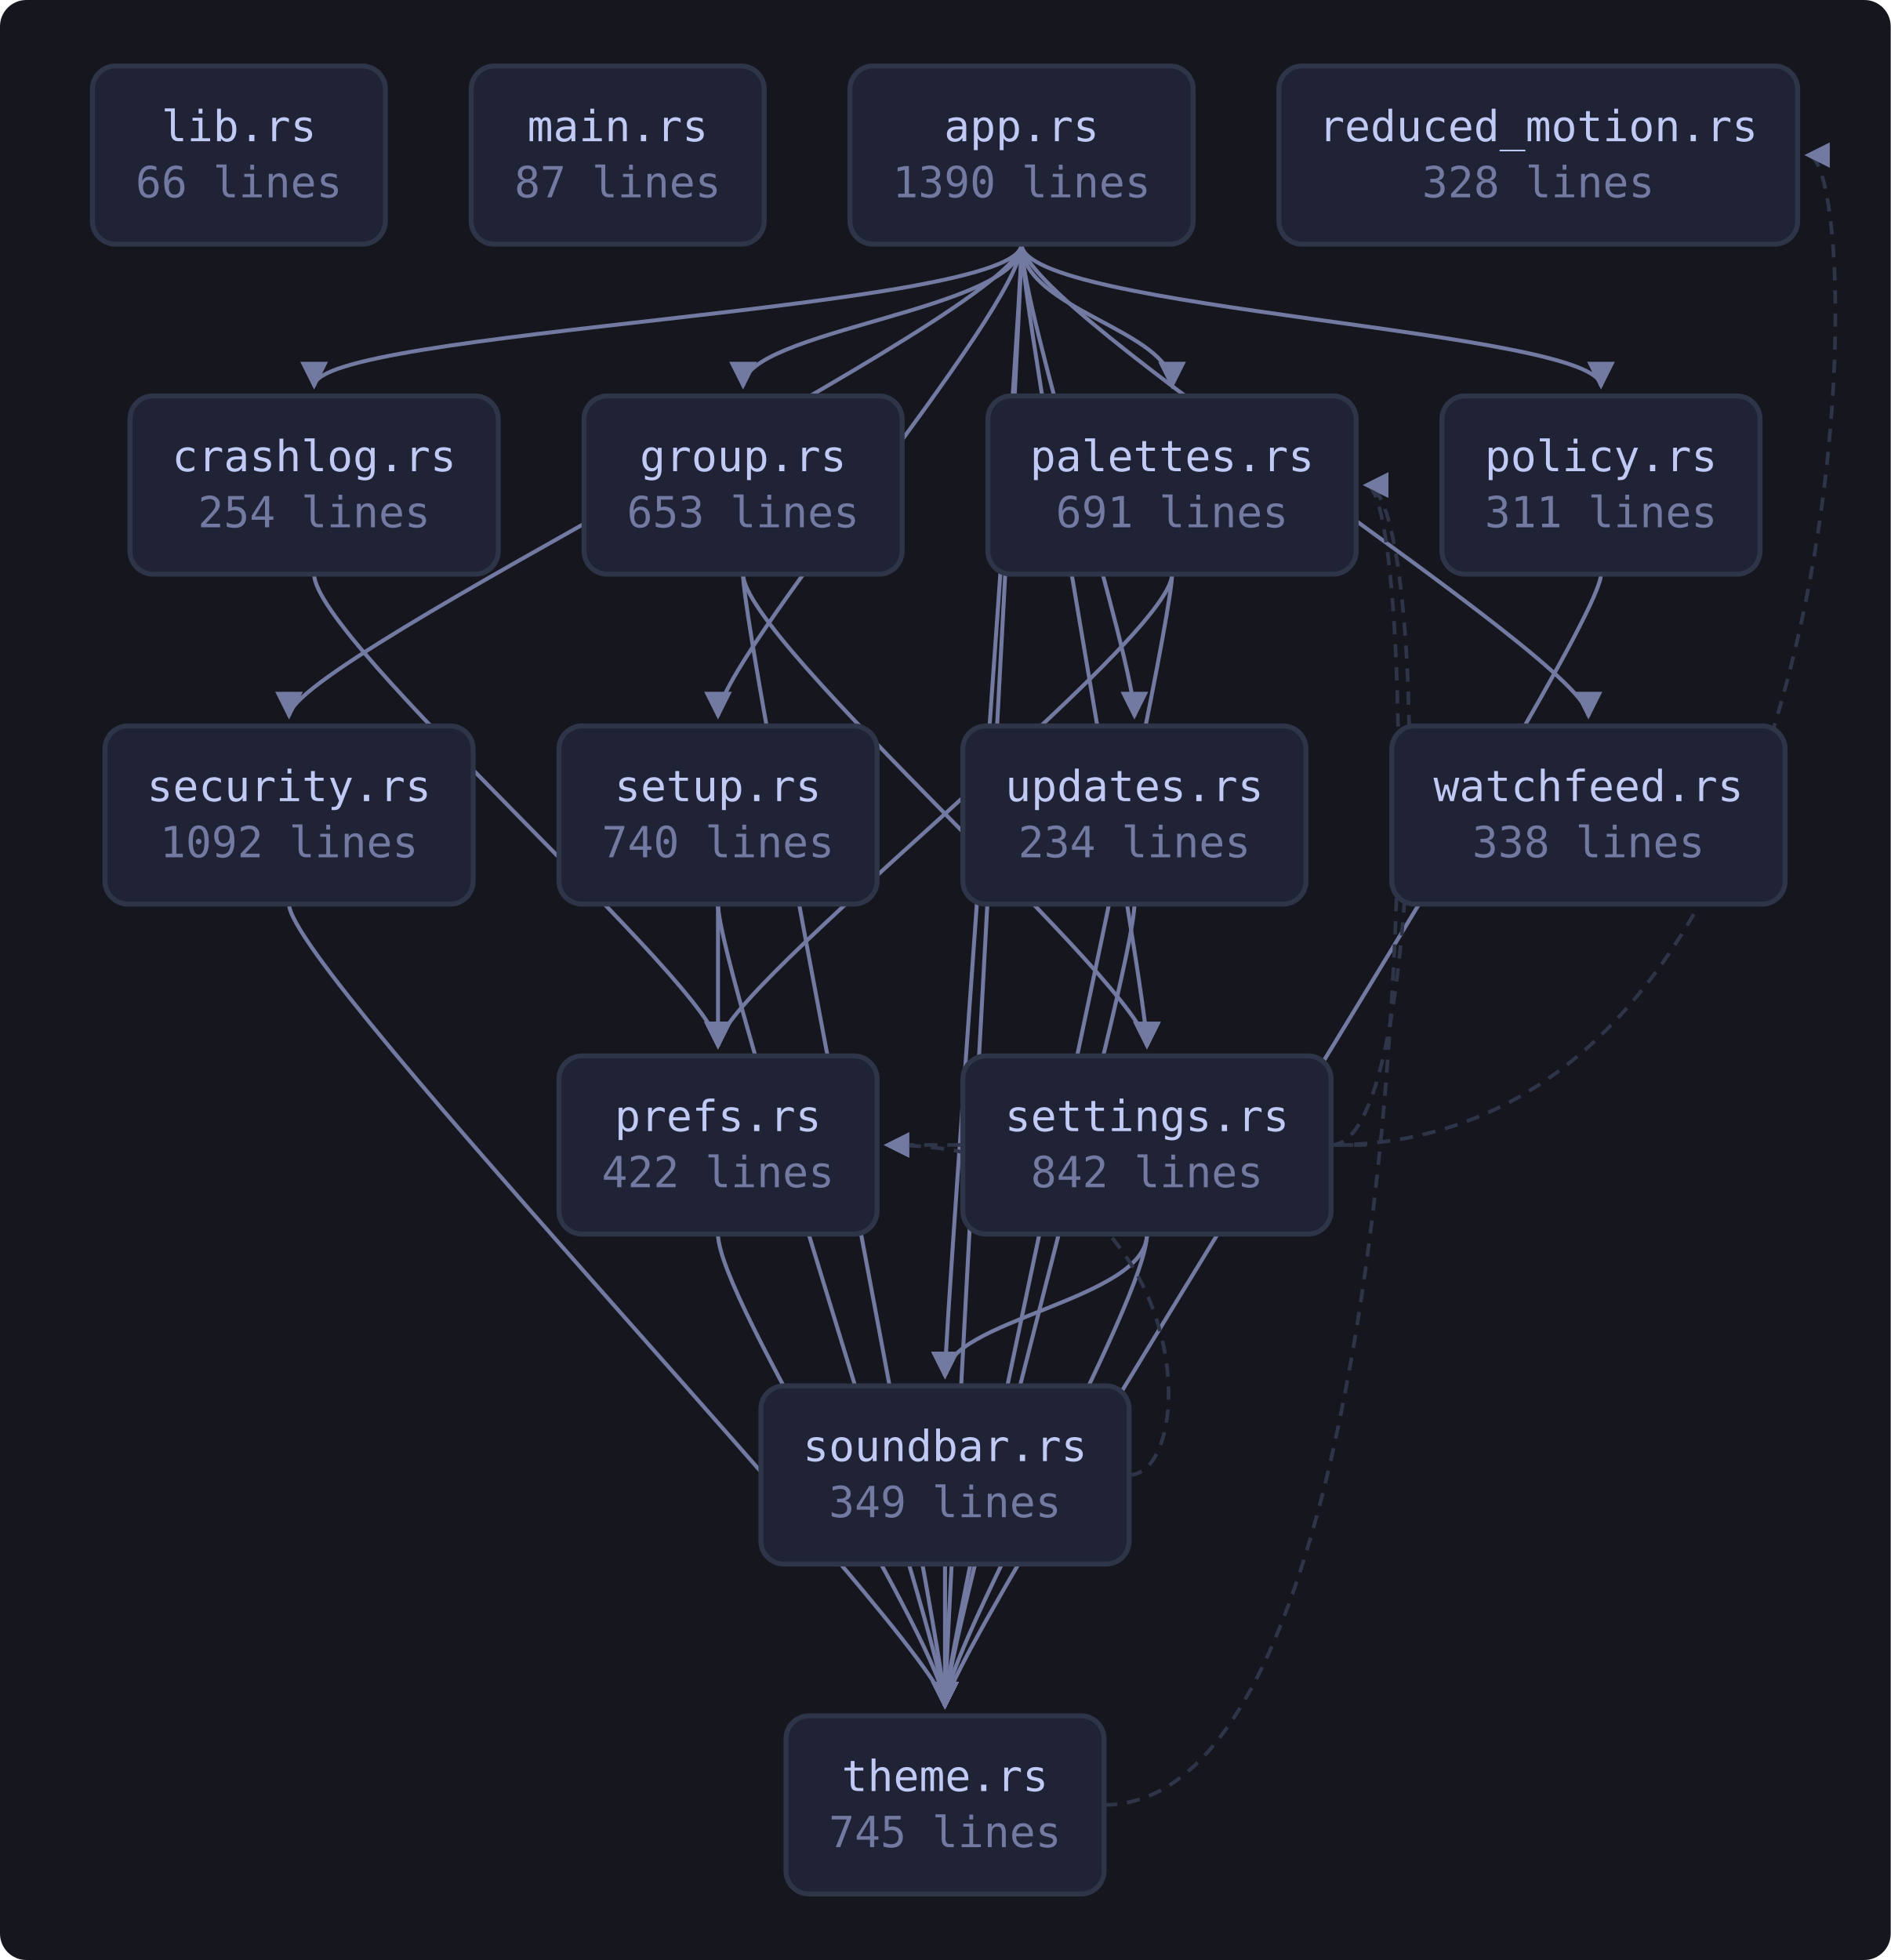
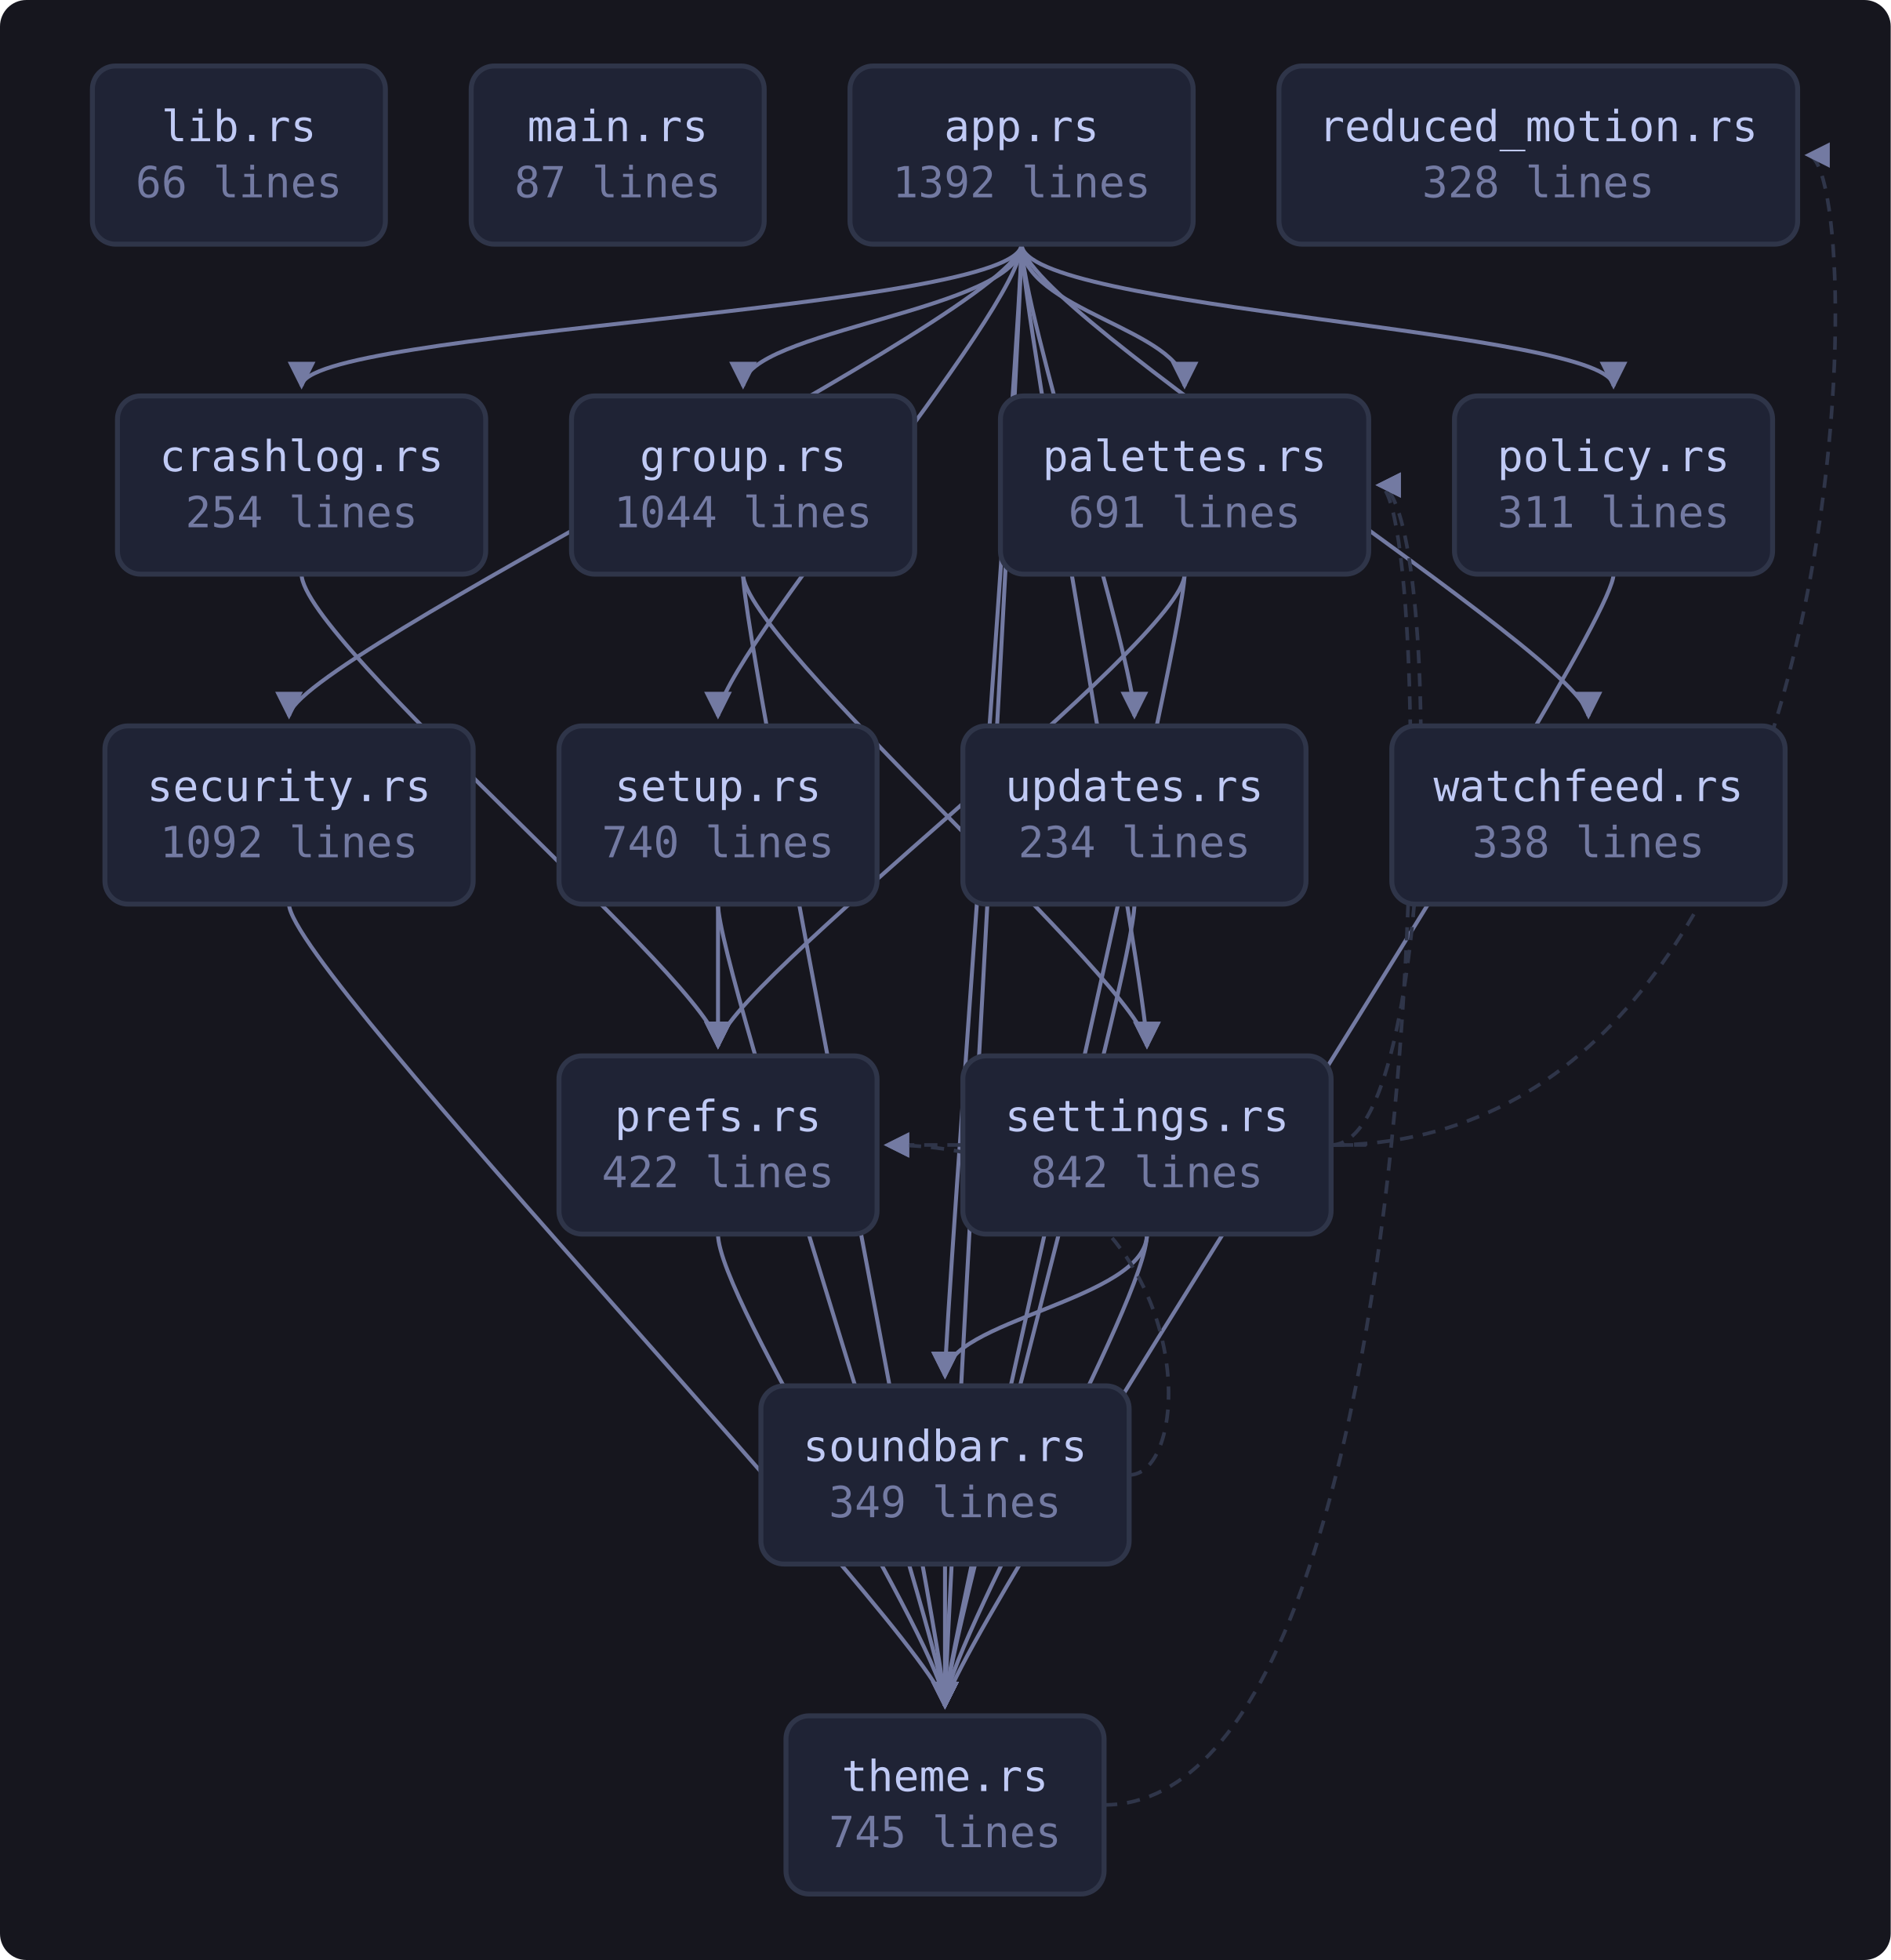
<svg xmlns="http://www.w3.org/2000/svg" viewBox="0 0 573 594" width="573" height="594" style="max-width:100%;height:auto" role="img" aria-label="flowchart">
  <defs>
    <marker id="a" viewBox="0 0 8 8" refX="7" refY="4" markerWidth="7" markerHeight="7" orient="auto-start-reverse">
      <path d="M0 0 L8 4 L0 8 z" fill="var(--muted, #737aa2)" />
    </marker>
  </defs>
  <rect x="0" y="0" width="573" height="594" fill="var(--bg-inset, #16161e)" rx="8" />
-   <path d="M309.6 74.0 C 309.6 94.0, 95.2 100.0, 95.2 117.0" fill="none" stroke="var(--muted, #737aa2)" stroke-width="1.2" marker-end="url(#a)" />
+   <path d="M309.6 74.0 C 309.6 94.0, 91.4 100.0, 91.4 117.0" fill="none" stroke="var(--muted, #737aa2)" stroke-width="1.2" marker-end="url(#a)" />
  <path d="M309.6 74.0 C 309.6 94.0, 225.2 100.0, 225.2 117.0" fill="none" stroke="var(--muted, #737aa2)" stroke-width="1.2" marker-end="url(#a)" />
-   <path d="M309.6 74.0 C 309.6 94.0, 355.2 100.0, 355.2 117.0" fill="none" stroke="var(--muted, #737aa2)" stroke-width="1.2" marker-end="url(#a)" />
-   <path d="M309.6 74.0 C 309.6 94.0, 485.2 100.0, 485.2 117.0" fill="none" stroke="var(--muted, #737aa2)" stroke-width="1.2" marker-end="url(#a)" />
+   <path d="M309.6 74.0 C 309.6 94.0, 359.0 100.0, 359.0 117.0" fill="none" stroke="var(--muted, #737aa2)" stroke-width="1.2" marker-end="url(#a)" />
+   <path d="M309.6 74.0 C 309.6 94.0, 489.0 100.0, 489.0 117.0" fill="none" stroke="var(--muted, #737aa2)" stroke-width="1.2" marker-end="url(#a)" />
  <path d="M309.6 74.0 C 309.6 94.0, 87.6 200.0, 87.6 217.0" fill="none" stroke="var(--muted, #737aa2)" stroke-width="1.2" marker-end="url(#a)" />
  <path d="M309.6 74.0 C 309.6 94.0, 347.6 300.0, 347.6 317.0" fill="none" stroke="var(--muted, #737aa2)" stroke-width="1.2" marker-end="url(#a)" />
  <path d="M309.6 74.0 C 309.6 94.0, 217.6 200.0, 217.6 217.0" fill="none" stroke="var(--muted, #737aa2)" stroke-width="1.2" marker-end="url(#a)" />
  <path d="M309.6 74.0 C 309.6 94.0, 286.4 400.0, 286.4 417.0" fill="none" stroke="var(--muted, #737aa2)" stroke-width="1.2" marker-end="url(#a)" />
  <path d="M309.6 74.0 C 309.6 94.0, 286.4 500.0, 286.4 517.0" fill="none" stroke="var(--muted, #737aa2)" stroke-width="1.2" marker-end="url(#a)" />
  <path d="M309.6 74.0 C 309.6 94.0, 343.8 200.0, 343.8 217.0" fill="none" stroke="var(--muted, #737aa2)" stroke-width="1.2" marker-end="url(#a)" />
  <path d="M309.6 74.0 C 309.6 94.0, 481.4 200.0, 481.4 217.0" fill="none" stroke="var(--muted, #737aa2)" stroke-width="1.2" marker-end="url(#a)" />
-   <path d="M95.2 174.0 C 95.2 194.0, 217.6 300.0, 217.6 317.0" fill="none" stroke="var(--muted, #737aa2)" stroke-width="1.2" marker-end="url(#a)" />
+   <path d="M91.4 174.0 C 91.4 194.0, 217.6 300.0, 217.6 317.0" fill="none" stroke="var(--muted, #737aa2)" stroke-width="1.2" marker-end="url(#a)" />
  <path d="M225.2 174.0 C 225.2 194.0, 347.6 300.0, 347.6 317.0" fill="none" stroke="var(--muted, #737aa2)" stroke-width="1.2" marker-end="url(#a)" />
  <path d="M225.2 174.0 C 225.2 194.0, 286.4 500.0, 286.4 517.0" fill="none" stroke="var(--muted, #737aa2)" stroke-width="1.2" marker-end="url(#a)" />
-   <path d="M355.2 174.0 C 355.2 194.0, 217.6 300.0, 217.6 317.0" fill="none" stroke="var(--muted, #737aa2)" stroke-width="1.2" marker-end="url(#a)" />
-   <path d="M355.2 174.0 C 355.2 194.0, 286.4 500.0, 286.4 517.0" fill="none" stroke="var(--muted, #737aa2)" stroke-width="1.2" marker-end="url(#a)" />
-   <path d="M485.2 174.0 C 485.2 194.0, 286.4 500.0, 286.4 517.0" fill="none" stroke="var(--muted, #737aa2)" stroke-width="1.2" marker-end="url(#a)" />
+   <path d="M359.0 174.0 C 359.0 194.0, 217.6 300.0, 217.6 317.0" fill="none" stroke="var(--muted, #737aa2)" stroke-width="1.2" marker-end="url(#a)" />
+   <path d="M359.0 174.0 C 359.0 194.0, 286.4 500.0, 286.4 517.0" fill="none" stroke="var(--muted, #737aa2)" stroke-width="1.2" marker-end="url(#a)" />
+   <path d="M489.0 174.0 C 489.0 194.0, 286.4 500.0, 286.4 517.0" fill="none" stroke="var(--muted, #737aa2)" stroke-width="1.2" marker-end="url(#a)" />
  <path d="M217.6 374.0 C 217.6 394.0, 286.4 500.0, 286.4 517.0" fill="none" stroke="var(--muted, #737aa2)" stroke-width="1.2" marker-end="url(#a)" />
  <path d="M87.6 274.0 C 87.6 294.0, 286.4 500.0, 286.4 517.0" fill="none" stroke="var(--muted, #737aa2)" stroke-width="1.2" marker-end="url(#a)" />
-   <path d="M403.4 347.0 C 433.0 347.0, 433.0 147.0, 414.0 147.0" fill="none" stroke="var(--border, #2f3549)" stroke-width="1.1" stroke-dasharray="4 3" marker-end="url(#a)" />
+   <path d="M403.4 347.0 C 436.8 347.0, 436.8 147.0, 417.8 147.0" fill="none" stroke="var(--border, #2f3549)" stroke-width="1.1" stroke-dasharray="4 3" marker-end="url(#a)" />
  <path d="M403.4 347.0 C 425.4 347.0, 425.4 347.0, 268.8 347.0" fill="none" stroke="var(--border, #2f3549)" stroke-width="1.1" stroke-dasharray="4 3" marker-end="url(#a)" />
  <path d="M403.4 347.0 C 566.8 347.0, 566.8 47.0, 547.8 47.0" fill="none" stroke="var(--border, #2f3549)" stroke-width="1.1" stroke-dasharray="4 3" marker-end="url(#a)" />
  <path d="M347.6 374.0 C 347.6 394.0, 286.4 400.0, 286.4 417.0" fill="none" stroke="var(--muted, #737aa2)" stroke-width="1.2" marker-end="url(#a)" />
  <path d="M347.6 374.0 C 347.6 394.0, 286.4 500.0, 286.4 517.0" fill="none" stroke="var(--muted, #737aa2)" stroke-width="1.2" marker-end="url(#a)" />
  <path d="M217.6 274.0 C 217.6 294.0, 217.6 300.0, 217.6 317.0" fill="none" stroke="var(--muted, #737aa2)" stroke-width="1.2" marker-end="url(#a)" />
  <path d="M217.6 274.0 C 217.6 294.0, 286.4 500.0, 286.4 517.0" fill="none" stroke="var(--muted, #737aa2)" stroke-width="1.2" marker-end="url(#a)" />
  <path d="M342.2 447.0 C 364.2 447.0, 364.2 347.0, 268.8 347.0" fill="none" stroke="var(--border, #2f3549)" stroke-width="1.1" stroke-dasharray="4 3" marker-end="url(#a)" />
  <path d="M286.4 474.0 C 286.4 494.0, 286.4 500.0, 286.4 517.0" fill="none" stroke="var(--muted, #737aa2)" stroke-width="1.2" marker-end="url(#a)" />
-   <path d="M334.6 547.0 C 433.0 547.0, 433.0 147.0, 414.0 147.0" fill="none" stroke="var(--border, #2f3549)" stroke-width="1.1" stroke-dasharray="4 3" marker-end="url(#a)" />
+   <path d="M334.6 547.0 C 436.8 547.0, 436.8 147.0, 417.8 147.0" fill="none" stroke="var(--border, #2f3549)" stroke-width="1.1" stroke-dasharray="4 3" marker-end="url(#a)" />
  <path d="M343.8 274.0 C 343.8 294.0, 286.4 500.0, 286.4 517.0" fill="none" stroke="var(--muted, #737aa2)" stroke-width="1.2" marker-end="url(#a)" />
  <a href="https://github.com/tilas01/veilvoice/blob/main/crates/veilvoice-gui/src/lib.rs" target="_blank" rel="noopener noreferrer">
    <rect x="28.0" y="20.0" width="88.8" height="54.0" rx="7" fill="var(--bg-soft, #1f2335)" stroke="var(--border, #2f3549)" stroke-width="1.5" />
    <text x="72.4" y="42.8" font-family="ui-monospace, SFMono-Regular, Menlo, Consolas, monospace" font-size="13" fill="var(--fg, #c0caf5)" text-anchor="middle">lib.rs</text>
    <text x="72.4" y="59.8" font-family="ui-monospace, SFMono-Regular, Menlo, Consolas, monospace" font-size="13" fill="var(--muted, #737aa2)" text-anchor="middle">66 lines</text>
  </a>
  <a href="https://github.com/tilas01/veilvoice/blob/main/crates/veilvoice-gui/src/main.rs" target="_blank" rel="noopener noreferrer">
    <rect x="142.8" y="20.0" width="88.8" height="54.0" rx="7" fill="var(--bg-soft, #1f2335)" stroke="var(--border, #2f3549)" stroke-width="1.5" />
    <text x="187.2" y="42.8" font-family="ui-monospace, SFMono-Regular, Menlo, Consolas, monospace" font-size="13" fill="var(--fg, #c0caf5)" text-anchor="middle">main.rs</text>
    <text x="187.2" y="59.8" font-family="ui-monospace, SFMono-Regular, Menlo, Consolas, monospace" font-size="13" fill="var(--muted, #737aa2)" text-anchor="middle">87 lines</text>
  </a>
  <a href="https://github.com/tilas01/veilvoice/blob/main/crates/veilvoice-gui/src/app.rs" target="_blank" rel="noopener noreferrer">
    <rect x="257.6" y="20.0" width="104.0" height="54.0" rx="7" fill="var(--bg-soft, #1f2335)" stroke="var(--border, #2f3549)" stroke-width="1.5" />
    <text x="309.6" y="42.8" font-family="ui-monospace, SFMono-Regular, Menlo, Consolas, monospace" font-size="13" fill="var(--fg, #c0caf5)" text-anchor="middle">app.rs</text>
-     <text x="309.6" y="59.8" font-family="ui-monospace, SFMono-Regular, Menlo, Consolas, monospace" font-size="13" fill="var(--muted, #737aa2)" text-anchor="middle">1390 lines</text>
+     <text x="309.6" y="59.8" font-family="ui-monospace, SFMono-Regular, Menlo, Consolas, monospace" font-size="13" fill="var(--muted, #737aa2)" text-anchor="middle">1392 lines</text>
  </a>
  <a href="https://github.com/tilas01/veilvoice/blob/main/crates/veilvoice-gui/src/crashlog.rs" target="_blank" rel="noopener noreferrer">
-     <rect x="39.4" y="120.0" width="111.6" height="54.0" rx="7" fill="var(--bg-soft, #1f2335)" stroke="var(--border, #2f3549)" stroke-width="1.5" />
-     <text x="95.2" y="142.8" font-family="ui-monospace, SFMono-Regular, Menlo, Consolas, monospace" font-size="13" fill="var(--fg, #c0caf5)" text-anchor="middle">crashlog.rs</text>
-     <text x="95.2" y="159.8" font-family="ui-monospace, SFMono-Regular, Menlo, Consolas, monospace" font-size="13" fill="var(--muted, #737aa2)" text-anchor="middle">254 lines</text>
+     <rect x="35.6" y="120.0" width="111.6" height="54.0" rx="7" fill="var(--bg-soft, #1f2335)" stroke="var(--border, #2f3549)" stroke-width="1.5" />
+     <text x="91.4" y="142.8" font-family="ui-monospace, SFMono-Regular, Menlo, Consolas, monospace" font-size="13" fill="var(--fg, #c0caf5)" text-anchor="middle">crashlog.rs</text>
+     <text x="91.4" y="159.8" font-family="ui-monospace, SFMono-Regular, Menlo, Consolas, monospace" font-size="13" fill="var(--muted, #737aa2)" text-anchor="middle">254 lines</text>
  </a>
  <a href="https://github.com/tilas01/veilvoice/blob/main/crates/veilvoice-gui/src/group.rs" target="_blank" rel="noopener noreferrer">
-     <rect x="177.0" y="120.0" width="96.4" height="54.0" rx="7" fill="var(--bg-soft, #1f2335)" stroke="var(--border, #2f3549)" stroke-width="1.5" />
+     <rect x="173.2" y="120.0" width="104.0" height="54.0" rx="7" fill="var(--bg-soft, #1f2335)" stroke="var(--border, #2f3549)" stroke-width="1.5" />
    <text x="225.2" y="142.8" font-family="ui-monospace, SFMono-Regular, Menlo, Consolas, monospace" font-size="13" fill="var(--fg, #c0caf5)" text-anchor="middle">group.rs</text>
-     <text x="225.2" y="159.8" font-family="ui-monospace, SFMono-Regular, Menlo, Consolas, monospace" font-size="13" fill="var(--muted, #737aa2)" text-anchor="middle">653 lines</text>
+     <text x="225.2" y="159.8" font-family="ui-monospace, SFMono-Regular, Menlo, Consolas, monospace" font-size="13" fill="var(--muted, #737aa2)" text-anchor="middle">1044 lines</text>
  </a>
  <a href="https://github.com/tilas01/veilvoice/blob/main/crates/veilvoice-gui/src/palettes.rs" target="_blank" rel="noopener noreferrer">
-     <rect x="299.4" y="120.0" width="111.6" height="54.0" rx="7" fill="var(--bg-soft, #1f2335)" stroke="var(--border, #2f3549)" stroke-width="1.5" />
-     <text x="355.2" y="142.8" font-family="ui-monospace, SFMono-Regular, Menlo, Consolas, monospace" font-size="13" fill="var(--fg, #c0caf5)" text-anchor="middle">palettes.rs</text>
-     <text x="355.2" y="159.8" font-family="ui-monospace, SFMono-Regular, Menlo, Consolas, monospace" font-size="13" fill="var(--muted, #737aa2)" text-anchor="middle">691 lines</text>
+     <rect x="303.2" y="120.0" width="111.6" height="54.0" rx="7" fill="var(--bg-soft, #1f2335)" stroke="var(--border, #2f3549)" stroke-width="1.5" />
+     <text x="359.0" y="142.8" font-family="ui-monospace, SFMono-Regular, Menlo, Consolas, monospace" font-size="13" fill="var(--fg, #c0caf5)" text-anchor="middle">palettes.rs</text>
+     <text x="359.0" y="159.8" font-family="ui-monospace, SFMono-Regular, Menlo, Consolas, monospace" font-size="13" fill="var(--muted, #737aa2)" text-anchor="middle">691 lines</text>
  </a>
  <a href="https://github.com/tilas01/veilvoice/blob/main/crates/veilvoice-gui/src/policy.rs" target="_blank" rel="noopener noreferrer">
-     <rect x="437.0" y="120.0" width="96.4" height="54.0" rx="7" fill="var(--bg-soft, #1f2335)" stroke="var(--border, #2f3549)" stroke-width="1.5" />
-     <text x="485.2" y="142.8" font-family="ui-monospace, SFMono-Regular, Menlo, Consolas, monospace" font-size="13" fill="var(--fg, #c0caf5)" text-anchor="middle">policy.rs</text>
-     <text x="485.2" y="159.8" font-family="ui-monospace, SFMono-Regular, Menlo, Consolas, monospace" font-size="13" fill="var(--muted, #737aa2)" text-anchor="middle">311 lines</text>
+     <rect x="440.8" y="120.0" width="96.4" height="54.0" rx="7" fill="var(--bg-soft, #1f2335)" stroke="var(--border, #2f3549)" stroke-width="1.5" />
+     <text x="489.0" y="142.8" font-family="ui-monospace, SFMono-Regular, Menlo, Consolas, monospace" font-size="13" fill="var(--fg, #c0caf5)" text-anchor="middle">policy.rs</text>
+     <text x="489.0" y="159.8" font-family="ui-monospace, SFMono-Regular, Menlo, Consolas, monospace" font-size="13" fill="var(--muted, #737aa2)" text-anchor="middle">311 lines</text>
  </a>
  <a href="https://github.com/tilas01/veilvoice/blob/main/crates/veilvoice-gui/src/prefs.rs" target="_blank" rel="noopener noreferrer">
    <rect x="169.4" y="320.0" width="96.4" height="54.0" rx="7" fill="var(--bg-soft, #1f2335)" stroke="var(--border, #2f3549)" stroke-width="1.5" />
    <text x="217.6" y="342.8" font-family="ui-monospace, SFMono-Regular, Menlo, Consolas, monospace" font-size="13" fill="var(--fg, #c0caf5)" text-anchor="middle">prefs.rs</text>
    <text x="217.6" y="359.8" font-family="ui-monospace, SFMono-Regular, Menlo, Consolas, monospace" font-size="13" fill="var(--muted, #737aa2)" text-anchor="middle">422 lines</text>
  </a>
  <a href="https://github.com/tilas01/veilvoice/blob/main/crates/veilvoice-gui/src/reduced_motion.rs" target="_blank" rel="noopener noreferrer">
    <rect x="387.6" y="20.0" width="157.2" height="54.0" rx="7" fill="var(--bg-soft, #1f2335)" stroke="var(--border, #2f3549)" stroke-width="1.5" />
    <text x="466.2" y="42.8" font-family="ui-monospace, SFMono-Regular, Menlo, Consolas, monospace" font-size="13" fill="var(--fg, #c0caf5)" text-anchor="middle">reduced_motion.rs</text>
    <text x="466.2" y="59.8" font-family="ui-monospace, SFMono-Regular, Menlo, Consolas, monospace" font-size="13" fill="var(--muted, #737aa2)" text-anchor="middle">328 lines</text>
  </a>
  <a href="https://github.com/tilas01/veilvoice/blob/main/crates/veilvoice-gui/src/security.rs" target="_blank" rel="noopener noreferrer">
    <rect x="31.8" y="220.0" width="111.6" height="54.0" rx="7" fill="var(--bg-soft, #1f2335)" stroke="var(--border, #2f3549)" stroke-width="1.5" />
    <text x="87.6" y="242.8" font-family="ui-monospace, SFMono-Regular, Menlo, Consolas, monospace" font-size="13" fill="var(--fg, #c0caf5)" text-anchor="middle">security.rs</text>
    <text x="87.6" y="259.8" font-family="ui-monospace, SFMono-Regular, Menlo, Consolas, monospace" font-size="13" fill="var(--muted, #737aa2)" text-anchor="middle">1092 lines</text>
  </a>
  <a href="https://github.com/tilas01/veilvoice/blob/main/crates/veilvoice-gui/src/settings.rs" target="_blank" rel="noopener noreferrer">
    <rect x="291.8" y="320.0" width="111.6" height="54.0" rx="7" fill="var(--bg-soft, #1f2335)" stroke="var(--border, #2f3549)" stroke-width="1.5" />
    <text x="347.6" y="342.8" font-family="ui-monospace, SFMono-Regular, Menlo, Consolas, monospace" font-size="13" fill="var(--fg, #c0caf5)" text-anchor="middle">settings.rs</text>
    <text x="347.6" y="359.8" font-family="ui-monospace, SFMono-Regular, Menlo, Consolas, monospace" font-size="13" fill="var(--muted, #737aa2)" text-anchor="middle">842 lines</text>
  </a>
  <a href="https://github.com/tilas01/veilvoice/blob/main/crates/veilvoice-gui/src/setup.rs" target="_blank" rel="noopener noreferrer">
    <rect x="169.4" y="220.0" width="96.4" height="54.0" rx="7" fill="var(--bg-soft, #1f2335)" stroke="var(--border, #2f3549)" stroke-width="1.5" />
    <text x="217.6" y="242.8" font-family="ui-monospace, SFMono-Regular, Menlo, Consolas, monospace" font-size="13" fill="var(--fg, #c0caf5)" text-anchor="middle">setup.rs</text>
    <text x="217.6" y="259.8" font-family="ui-monospace, SFMono-Regular, Menlo, Consolas, monospace" font-size="13" fill="var(--muted, #737aa2)" text-anchor="middle">740 lines</text>
  </a>
  <a href="https://github.com/tilas01/veilvoice/blob/main/crates/veilvoice-gui/src/soundbar.rs" target="_blank" rel="noopener noreferrer">
    <rect x="230.6" y="420.0" width="111.6" height="54.0" rx="7" fill="var(--bg-soft, #1f2335)" stroke="var(--border, #2f3549)" stroke-width="1.5" />
    <text x="286.4" y="442.8" font-family="ui-monospace, SFMono-Regular, Menlo, Consolas, monospace" font-size="13" fill="var(--fg, #c0caf5)" text-anchor="middle">soundbar.rs</text>
    <text x="286.4" y="459.8" font-family="ui-monospace, SFMono-Regular, Menlo, Consolas, monospace" font-size="13" fill="var(--muted, #737aa2)" text-anchor="middle">349 lines</text>
  </a>
  <a href="https://github.com/tilas01/veilvoice/blob/main/crates/veilvoice-gui/src/theme.rs" target="_blank" rel="noopener noreferrer">
    <rect x="238.2" y="520.0" width="96.4" height="54.0" rx="7" fill="var(--bg-soft, #1f2335)" stroke="var(--border, #2f3549)" stroke-width="1.5" />
    <text x="286.4" y="542.8" font-family="ui-monospace, SFMono-Regular, Menlo, Consolas, monospace" font-size="13" fill="var(--fg, #c0caf5)" text-anchor="middle">theme.rs</text>
    <text x="286.4" y="559.8" font-family="ui-monospace, SFMono-Regular, Menlo, Consolas, monospace" font-size="13" fill="var(--muted, #737aa2)" text-anchor="middle">745 lines</text>
  </a>
  <a href="https://github.com/tilas01/veilvoice/blob/main/crates/veilvoice-gui/src/updates.rs" target="_blank" rel="noopener noreferrer">
    <rect x="291.8" y="220.0" width="104.0" height="54.0" rx="7" fill="var(--bg-soft, #1f2335)" stroke="var(--border, #2f3549)" stroke-width="1.5" />
    <text x="343.8" y="242.8" font-family="ui-monospace, SFMono-Regular, Menlo, Consolas, monospace" font-size="13" fill="var(--fg, #c0caf5)" text-anchor="middle">updates.rs</text>
    <text x="343.8" y="259.8" font-family="ui-monospace, SFMono-Regular, Menlo, Consolas, monospace" font-size="13" fill="var(--muted, #737aa2)" text-anchor="middle">234 lines</text>
  </a>
  <a href="https://github.com/tilas01/veilvoice/blob/main/crates/veilvoice-gui/src/watchfeed.rs" target="_blank" rel="noopener noreferrer">
    <rect x="421.8" y="220.0" width="119.2" height="54.0" rx="7" fill="var(--bg-soft, #1f2335)" stroke="var(--border, #2f3549)" stroke-width="1.5" />
    <text x="481.4" y="242.8" font-family="ui-monospace, SFMono-Regular, Menlo, Consolas, monospace" font-size="13" fill="var(--fg, #c0caf5)" text-anchor="middle">watchfeed.rs</text>
    <text x="481.4" y="259.8" font-family="ui-monospace, SFMono-Regular, Menlo, Consolas, monospace" font-size="13" fill="var(--muted, #737aa2)" text-anchor="middle">338 lines</text>
  </a>
</svg>
